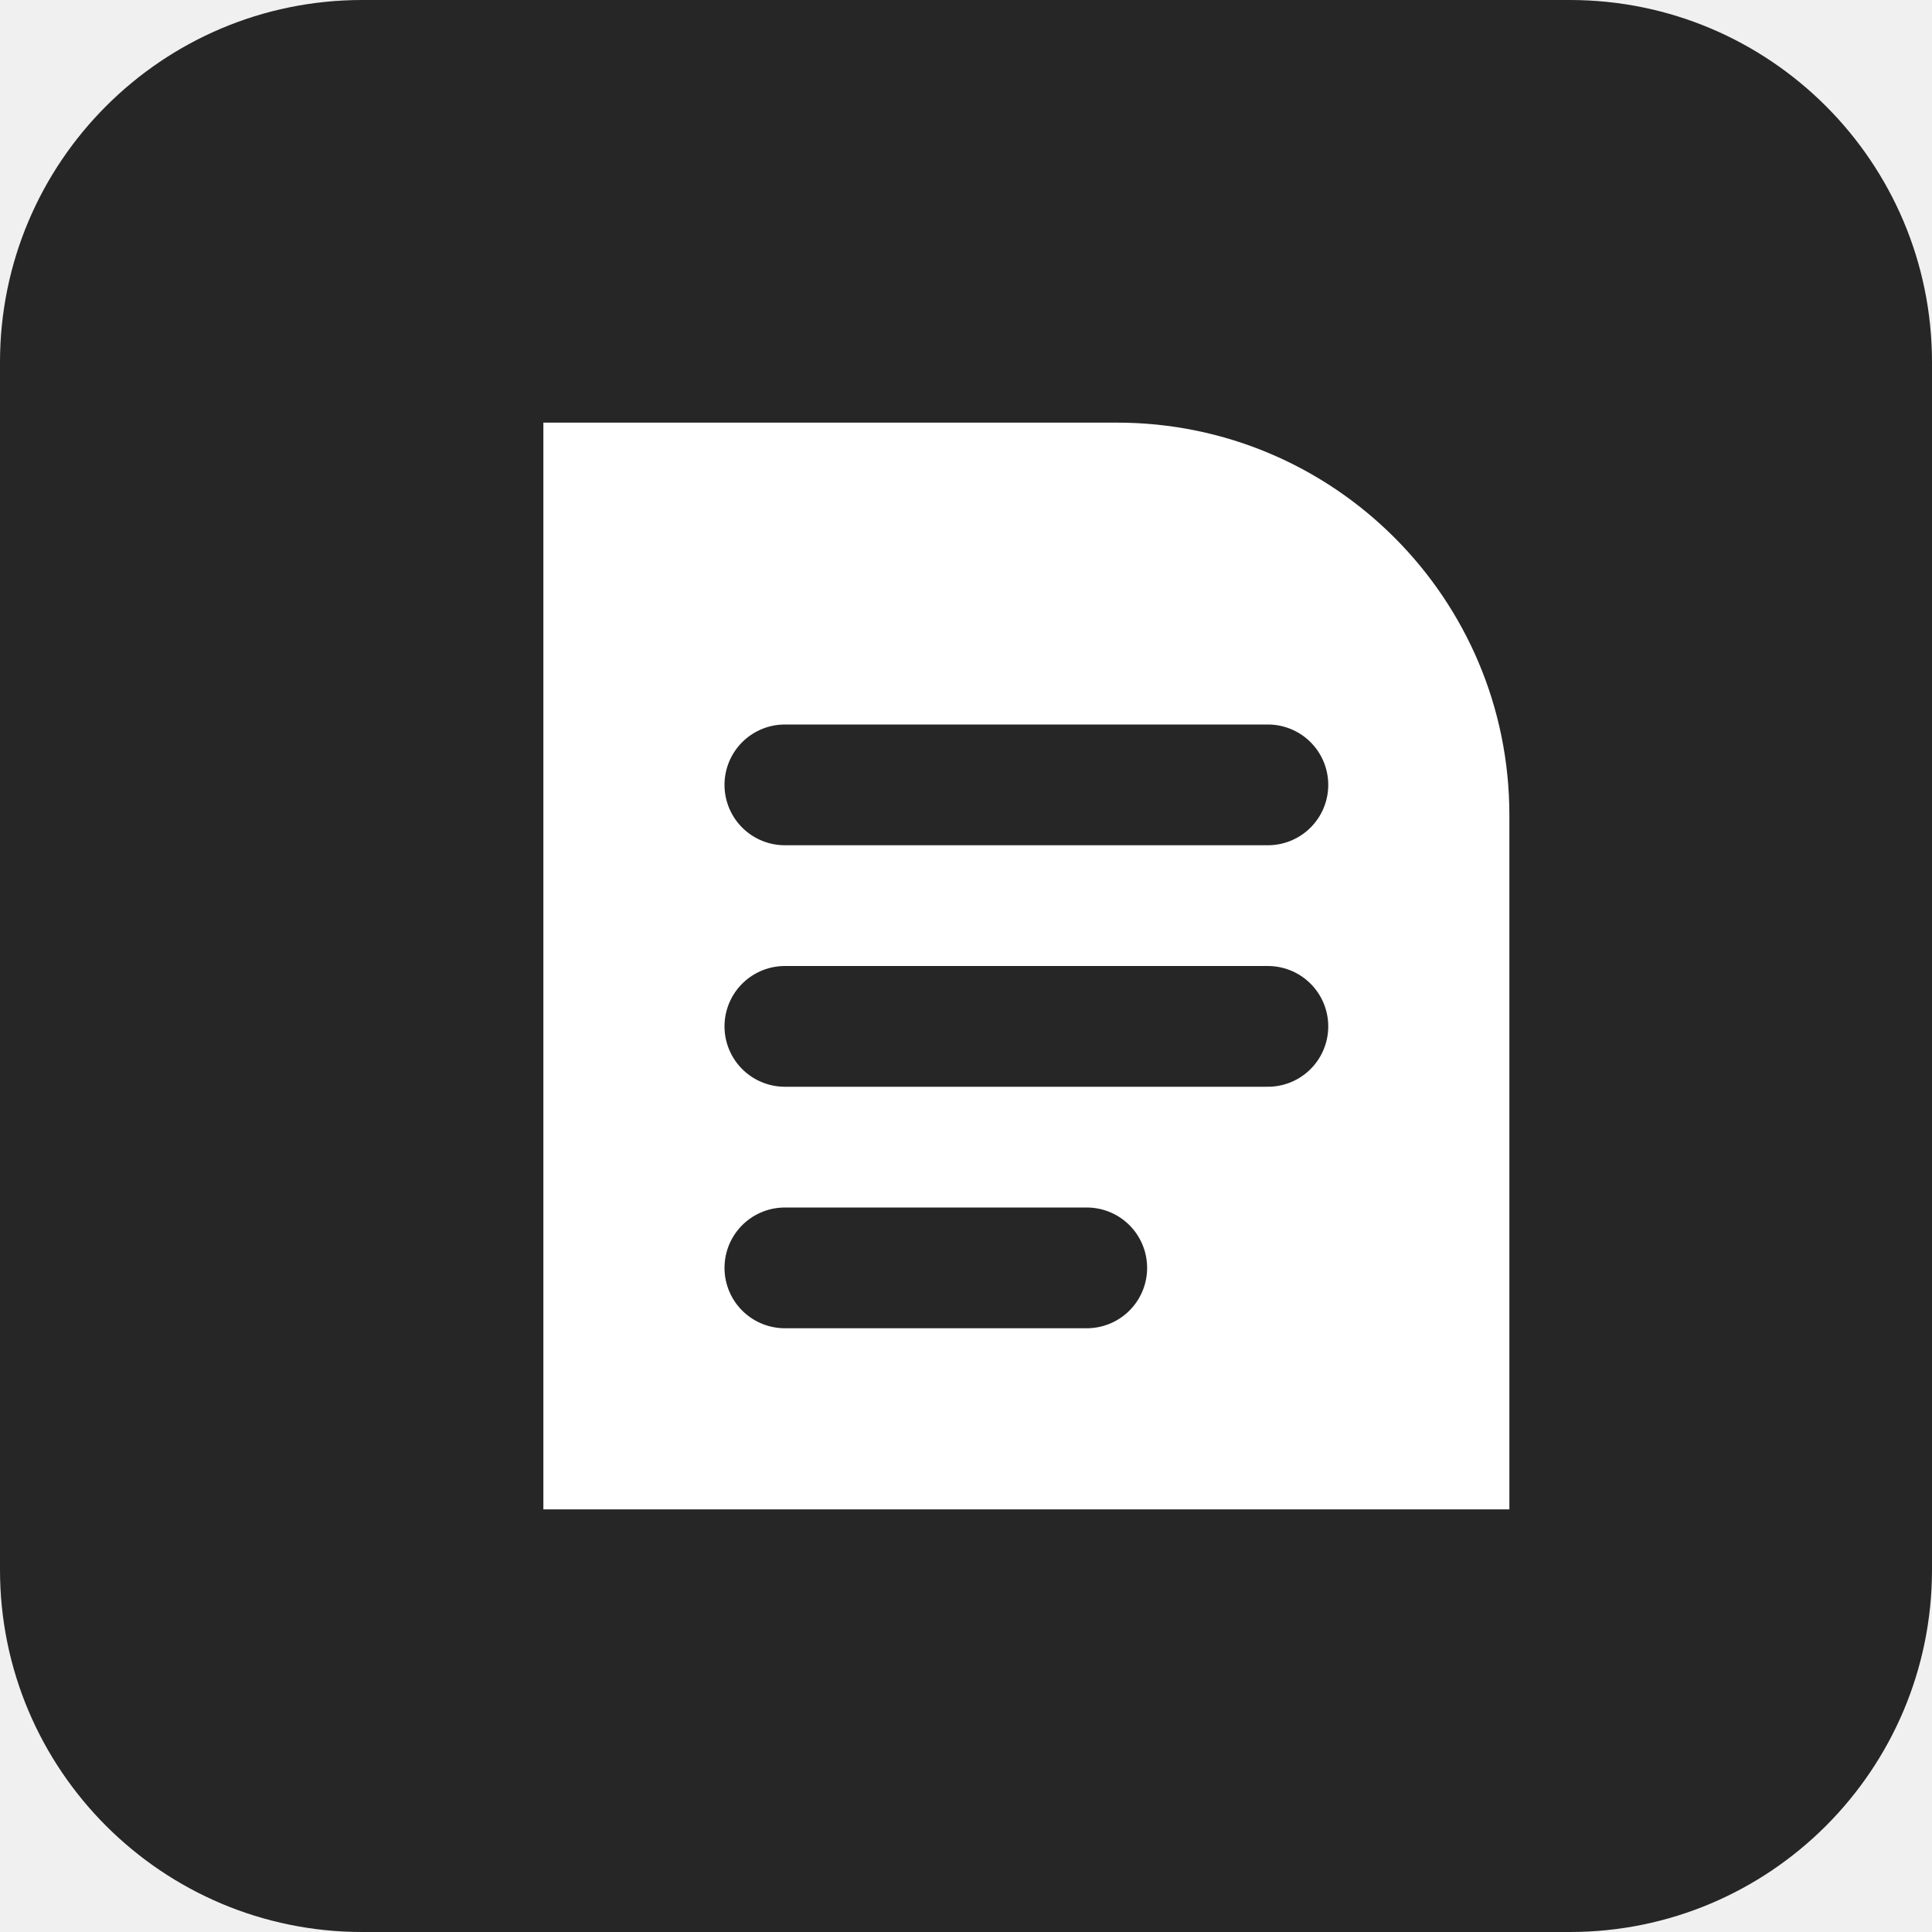
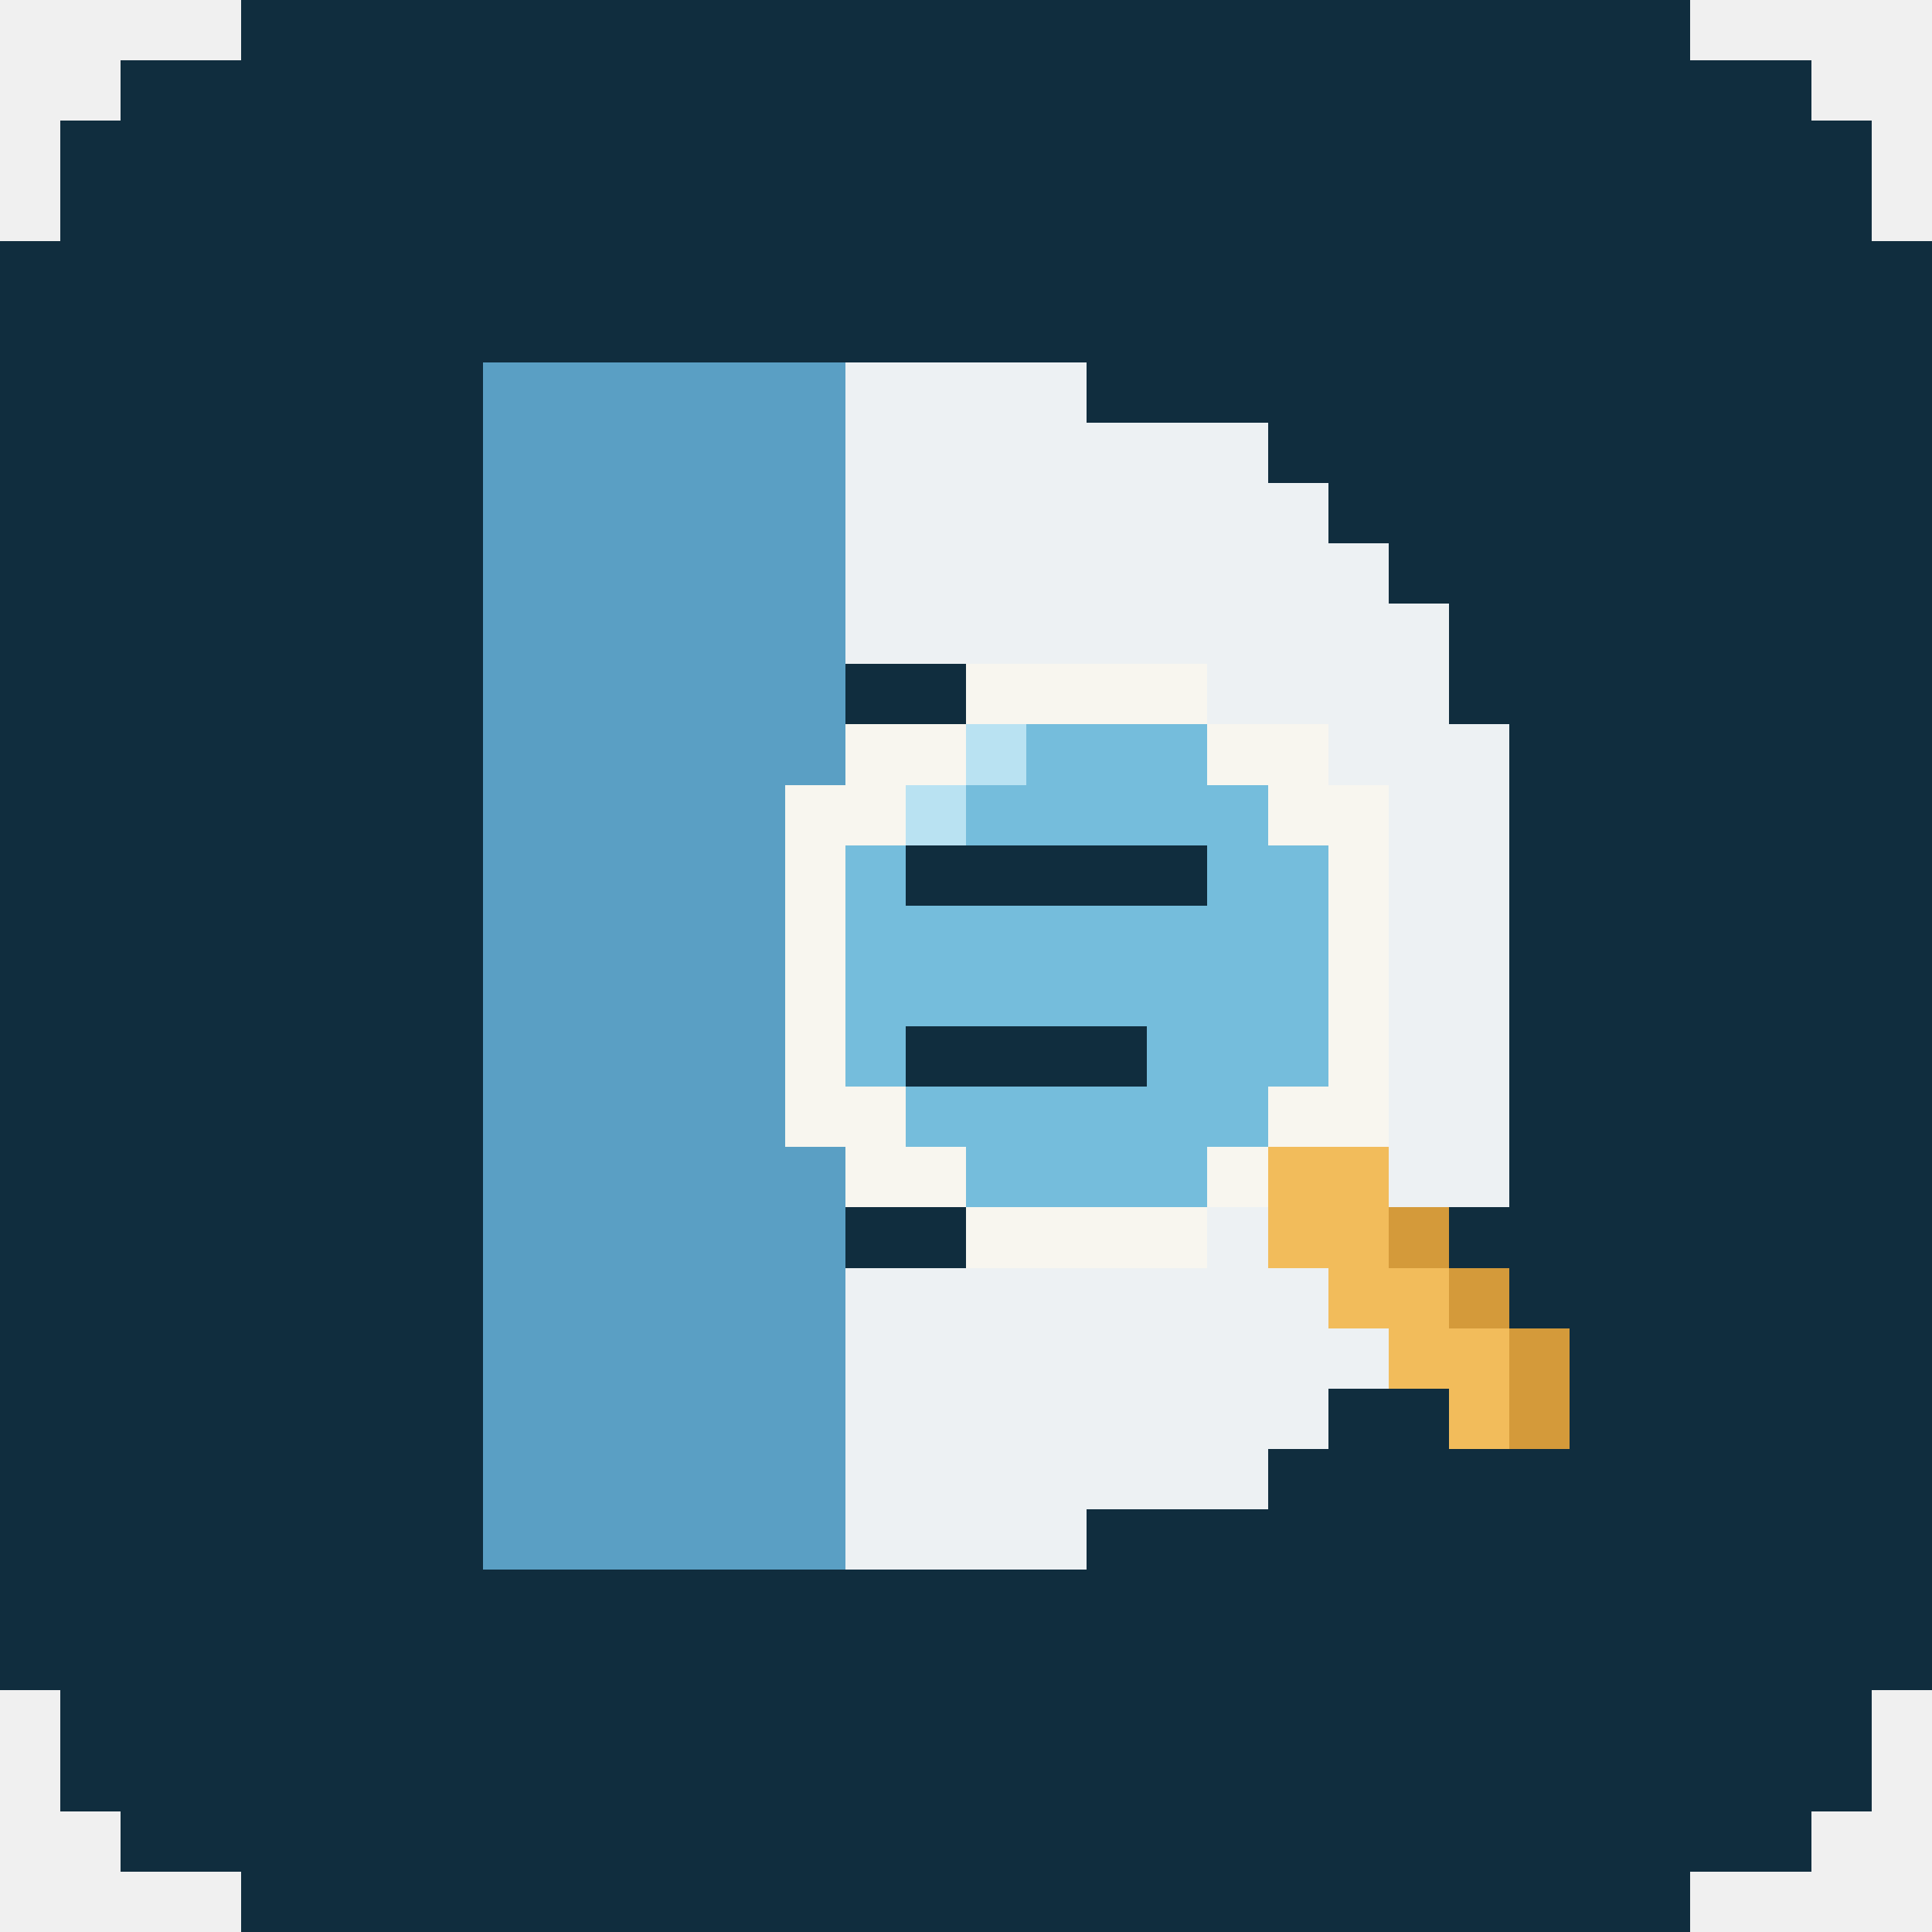
- <svg xmlns="http://www.w3.org/2000/svg" viewBox="0 0 32 32">
-   <rect width="32" height="32" rx="6" fill="#262626" />
-   <path d="M9 7h9.5a6.5 6.5 0 0 1 6.5 6.5V25H9z" fill="#FFFFFF" />
-   <path d="M13 13h8M13 17h8M13 21h5" stroke="#262626" stroke-width="2" stroke-linecap="round" />
+ <svg xmlns="http://www.w3.org/2000/svg" viewBox="0 0 32 32" shape-rendering="crispEdges">
+   <rect x="4" y="0" width="24" height="1" fill="#102d3e" />
+   <rect x="2" y="1" width="28" height="1" fill="#102d3e" />
+   <rect x="1" y="2" width="30" height="1" fill="#102d3e" />
+   <rect x="1" y="3" width="30" height="1" fill="#102d3e" />
+   <rect x="0" y="4" width="32" height="1" fill="#102d3e" />
+   <rect x="0" y="5" width="32" height="1" fill="#102d3e" />
+   <rect x="0" y="6" width="8" height="1" fill="#102d3e" />
+   <rect x="8" y="6" width="6" height="1" fill="#5a9fc4" />
+   <rect x="14" y="6" width="4" height="1" fill="#edf1f3" />
+   <rect x="18" y="6" width="14" height="1" fill="#102d3e" />
+   <rect x="0" y="7" width="8" height="1" fill="#102d3e" />
+   <rect x="8" y="7" width="6" height="1" fill="#5a9fc4" />
+   <rect x="14" y="7" width="7" height="1" fill="#edf1f3" />
+   <rect x="21" y="7" width="11" height="1" fill="#102d3e" />
+   <rect x="0" y="8" width="8" height="1" fill="#102d3e" />
+   <rect x="8" y="8" width="6" height="1" fill="#5a9fc4" />
+   <rect x="14" y="8" width="8" height="1" fill="#edf1f3" />
+   <rect x="22" y="8" width="10" height="1" fill="#102d3e" />
+   <rect x="0" y="9" width="8" height="1" fill="#102d3e" />
+   <rect x="8" y="9" width="6" height="1" fill="#5a9fc4" />
+   <rect x="14" y="9" width="9" height="1" fill="#edf1f3" />
+   <rect x="23" y="9" width="9" height="1" fill="#102d3e" />
+   <rect x="0" y="10" width="8" height="1" fill="#102d3e" />
+   <rect x="8" y="10" width="6" height="1" fill="#5a9fc4" />
+   <rect x="14" y="10" width="10" height="1" fill="#edf1f3" />
+   <rect x="24" y="10" width="8" height="1" fill="#102d3e" />
+   <rect x="0" y="11" width="8" height="1" fill="#102d3e" />
+   <rect x="8" y="11" width="6" height="1" fill="#5a9fc4" />
+   <rect x="14" y="11" width="2" height="1" fill="#102d3e" />
+   <rect x="16" y="11" width="4" height="1" fill="#f8f6ef" />
+   <rect x="20" y="11" width="4" height="1" fill="#edf1f3" />
+   <rect x="24" y="11" width="8" height="1" fill="#102d3e" />
+   <rect x="0" y="12" width="8" height="1" fill="#102d3e" />
+   <rect x="8" y="12" width="6" height="1" fill="#5a9fc4" />
+   <rect x="14" y="12" width="2" height="1" fill="#f8f6ef" />
+   <rect x="16" y="12" width="1" height="1" fill="#b9e2f2" />
+   <rect x="17" y="12" width="3" height="1" fill="#75bddc" />
+   <rect x="20" y="12" width="2" height="1" fill="#f8f6ef" />
+   <rect x="22" y="12" width="3" height="1" fill="#edf1f3" />
+   <rect x="25" y="12" width="7" height="1" fill="#102d3e" />
+   <rect x="0" y="13" width="8" height="1" fill="#102d3e" />
+   <rect x="8" y="13" width="5" height="1" fill="#5a9fc4" />
+   <rect x="13" y="13" width="2" height="1" fill="#f8f6ef" />
+   <rect x="15" y="13" width="1" height="1" fill="#b9e2f2" />
+   <rect x="16" y="13" width="5" height="1" fill="#75bddc" />
+   <rect x="21" y="13" width="2" height="1" fill="#f8f6ef" />
+   <rect x="23" y="13" width="2" height="1" fill="#edf1f3" />
+   <rect x="25" y="13" width="7" height="1" fill="#102d3e" />
+   <rect x="0" y="14" width="8" height="1" fill="#102d3e" />
+   <rect x="8" y="14" width="5" height="1" fill="#5a9fc4" />
+   <rect x="13" y="14" width="1" height="1" fill="#f8f6ef" />
+   <rect x="14" y="14" width="1" height="1" fill="#75bddc" />
+   <rect x="15" y="14" width="5" height="1" fill="#102d3e" />
+   <rect x="20" y="14" width="2" height="1" fill="#75bddc" />
+   <rect x="22" y="14" width="1" height="1" fill="#f8f6ef" />
+   <rect x="23" y="14" width="2" height="1" fill="#edf1f3" />
+   <rect x="25" y="14" width="7" height="1" fill="#102d3e" />
+   <rect x="0" y="15" width="8" height="1" fill="#102d3e" />
+   <rect x="8" y="15" width="5" height="1" fill="#5a9fc4" />
+   <rect x="13" y="15" width="1" height="1" fill="#f8f6ef" />
+   <rect x="14" y="15" width="8" height="1" fill="#75bddc" />
+   <rect x="22" y="15" width="1" height="1" fill="#f8f6ef" />
+   <rect x="23" y="15" width="2" height="1" fill="#edf1f3" />
+   <rect x="25" y="15" width="7" height="1" fill="#102d3e" />
+   <rect x="0" y="16" width="8" height="1" fill="#102d3e" />
+   <rect x="8" y="16" width="5" height="1" fill="#5a9fc4" />
+   <rect x="13" y="16" width="1" height="1" fill="#f8f6ef" />
+   <rect x="14" y="16" width="8" height="1" fill="#75bddc" />
+   <rect x="22" y="16" width="1" height="1" fill="#f8f6ef" />
+   <rect x="23" y="16" width="2" height="1" fill="#edf1f3" />
+   <rect x="25" y="16" width="7" height="1" fill="#102d3e" />
+   <rect x="0" y="17" width="8" height="1" fill="#102d3e" />
+   <rect x="8" y="17" width="5" height="1" fill="#5a9fc4" />
+   <rect x="13" y="17" width="1" height="1" fill="#f8f6ef" />
+   <rect x="14" y="17" width="1" height="1" fill="#75bddc" />
+   <rect x="15" y="17" width="4" height="1" fill="#102d3e" />
+   <rect x="19" y="17" width="3" height="1" fill="#75bddc" />
+   <rect x="22" y="17" width="1" height="1" fill="#f8f6ef" />
+   <rect x="23" y="17" width="2" height="1" fill="#edf1f3" />
+   <rect x="25" y="17" width="7" height="1" fill="#102d3e" />
+   <rect x="0" y="18" width="8" height="1" fill="#102d3e" />
+   <rect x="8" y="18" width="5" height="1" fill="#5a9fc4" />
+   <rect x="13" y="18" width="2" height="1" fill="#f8f6ef" />
+   <rect x="15" y="18" width="6" height="1" fill="#75bddc" />
+   <rect x="21" y="18" width="2" height="1" fill="#f8f6ef" />
+   <rect x="23" y="18" width="2" height="1" fill="#edf1f3" />
+   <rect x="25" y="18" width="7" height="1" fill="#102d3e" />
+   <rect x="0" y="19" width="8" height="1" fill="#102d3e" />
+   <rect x="8" y="19" width="6" height="1" fill="#5a9fc4" />
+   <rect x="14" y="19" width="2" height="1" fill="#f8f6ef" />
+   <rect x="16" y="19" width="4" height="1" fill="#75bddc" />
+   <rect x="20" y="19" width="1" height="1" fill="#f8f6ef" />
+   <rect x="21" y="19" width="2" height="1" fill="#f2bc5b" />
+   <rect x="23" y="19" width="2" height="1" fill="#edf1f3" />
+   <rect x="25" y="19" width="7" height="1" fill="#102d3e" />
+   <rect x="0" y="20" width="8" height="1" fill="#102d3e" />
+   <rect x="8" y="20" width="6" height="1" fill="#5a9fc4" />
+   <rect x="14" y="20" width="2" height="1" fill="#102d3e" />
+   <rect x="16" y="20" width="4" height="1" fill="#f8f6ef" />
+   <rect x="20" y="20" width="1" height="1" fill="#edf1f3" />
+   <rect x="21" y="20" width="2" height="1" fill="#f2bc5b" />
+   <rect x="23" y="20" width="1" height="1" fill="#d49a3a" />
+   <rect x="24" y="20" width="8" height="1" fill="#102d3e" />
+   <rect x="0" y="21" width="8" height="1" fill="#102d3e" />
+   <rect x="8" y="21" width="6" height="1" fill="#5a9fc4" />
+   <rect x="14" y="21" width="8" height="1" fill="#edf1f3" />
+   <rect x="22" y="21" width="2" height="1" fill="#f2bc5b" />
+   <rect x="24" y="21" width="1" height="1" fill="#d49a3a" />
+   <rect x="25" y="21" width="7" height="1" fill="#102d3e" />
+   <rect x="0" y="22" width="8" height="1" fill="#102d3e" />
+   <rect x="8" y="22" width="6" height="1" fill="#5a9fc4" />
+   <rect x="14" y="22" width="9" height="1" fill="#edf1f3" />
+   <rect x="23" y="22" width="2" height="1" fill="#f2bc5b" />
+   <rect x="25" y="22" width="1" height="1" fill="#d49a3a" />
+   <rect x="26" y="22" width="6" height="1" fill="#102d3e" />
+   <rect x="0" y="23" width="8" height="1" fill="#102d3e" />
+   <rect x="8" y="23" width="6" height="1" fill="#5a9fc4" />
+   <rect x="14" y="23" width="8" height="1" fill="#edf1f3" />
+   <rect x="22" y="23" width="2" height="1" fill="#102d3e" />
+   <rect x="24" y="23" width="1" height="1" fill="#f2bc5b" />
+   <rect x="25" y="23" width="1" height="1" fill="#d49a3a" />
+   <rect x="26" y="23" width="6" height="1" fill="#102d3e" />
+   <rect x="0" y="24" width="8" height="1" fill="#102d3e" />
+   <rect x="8" y="24" width="6" height="1" fill="#5a9fc4" />
+   <rect x="14" y="24" width="7" height="1" fill="#edf1f3" />
+   <rect x="21" y="24" width="11" height="1" fill="#102d3e" />
+   <rect x="0" y="25" width="8" height="1" fill="#102d3e" />
+   <rect x="8" y="25" width="6" height="1" fill="#5a9fc4" />
+   <rect x="14" y="25" width="4" height="1" fill="#edf1f3" />
+   <rect x="18" y="25" width="14" height="1" fill="#102d3e" />
+   <rect x="0" y="26" width="32" height="1" fill="#102d3e" />
+   <rect x="0" y="27" width="32" height="1" fill="#102d3e" />
+   <rect x="1" y="28" width="30" height="1" fill="#102d3e" />
+   <rect x="1" y="29" width="30" height="1" fill="#102d3e" />
+   <rect x="2" y="30" width="28" height="1" fill="#102d3e" />
+   <rect x="4" y="31" width="24" height="1" fill="#102d3e" />
</svg>
